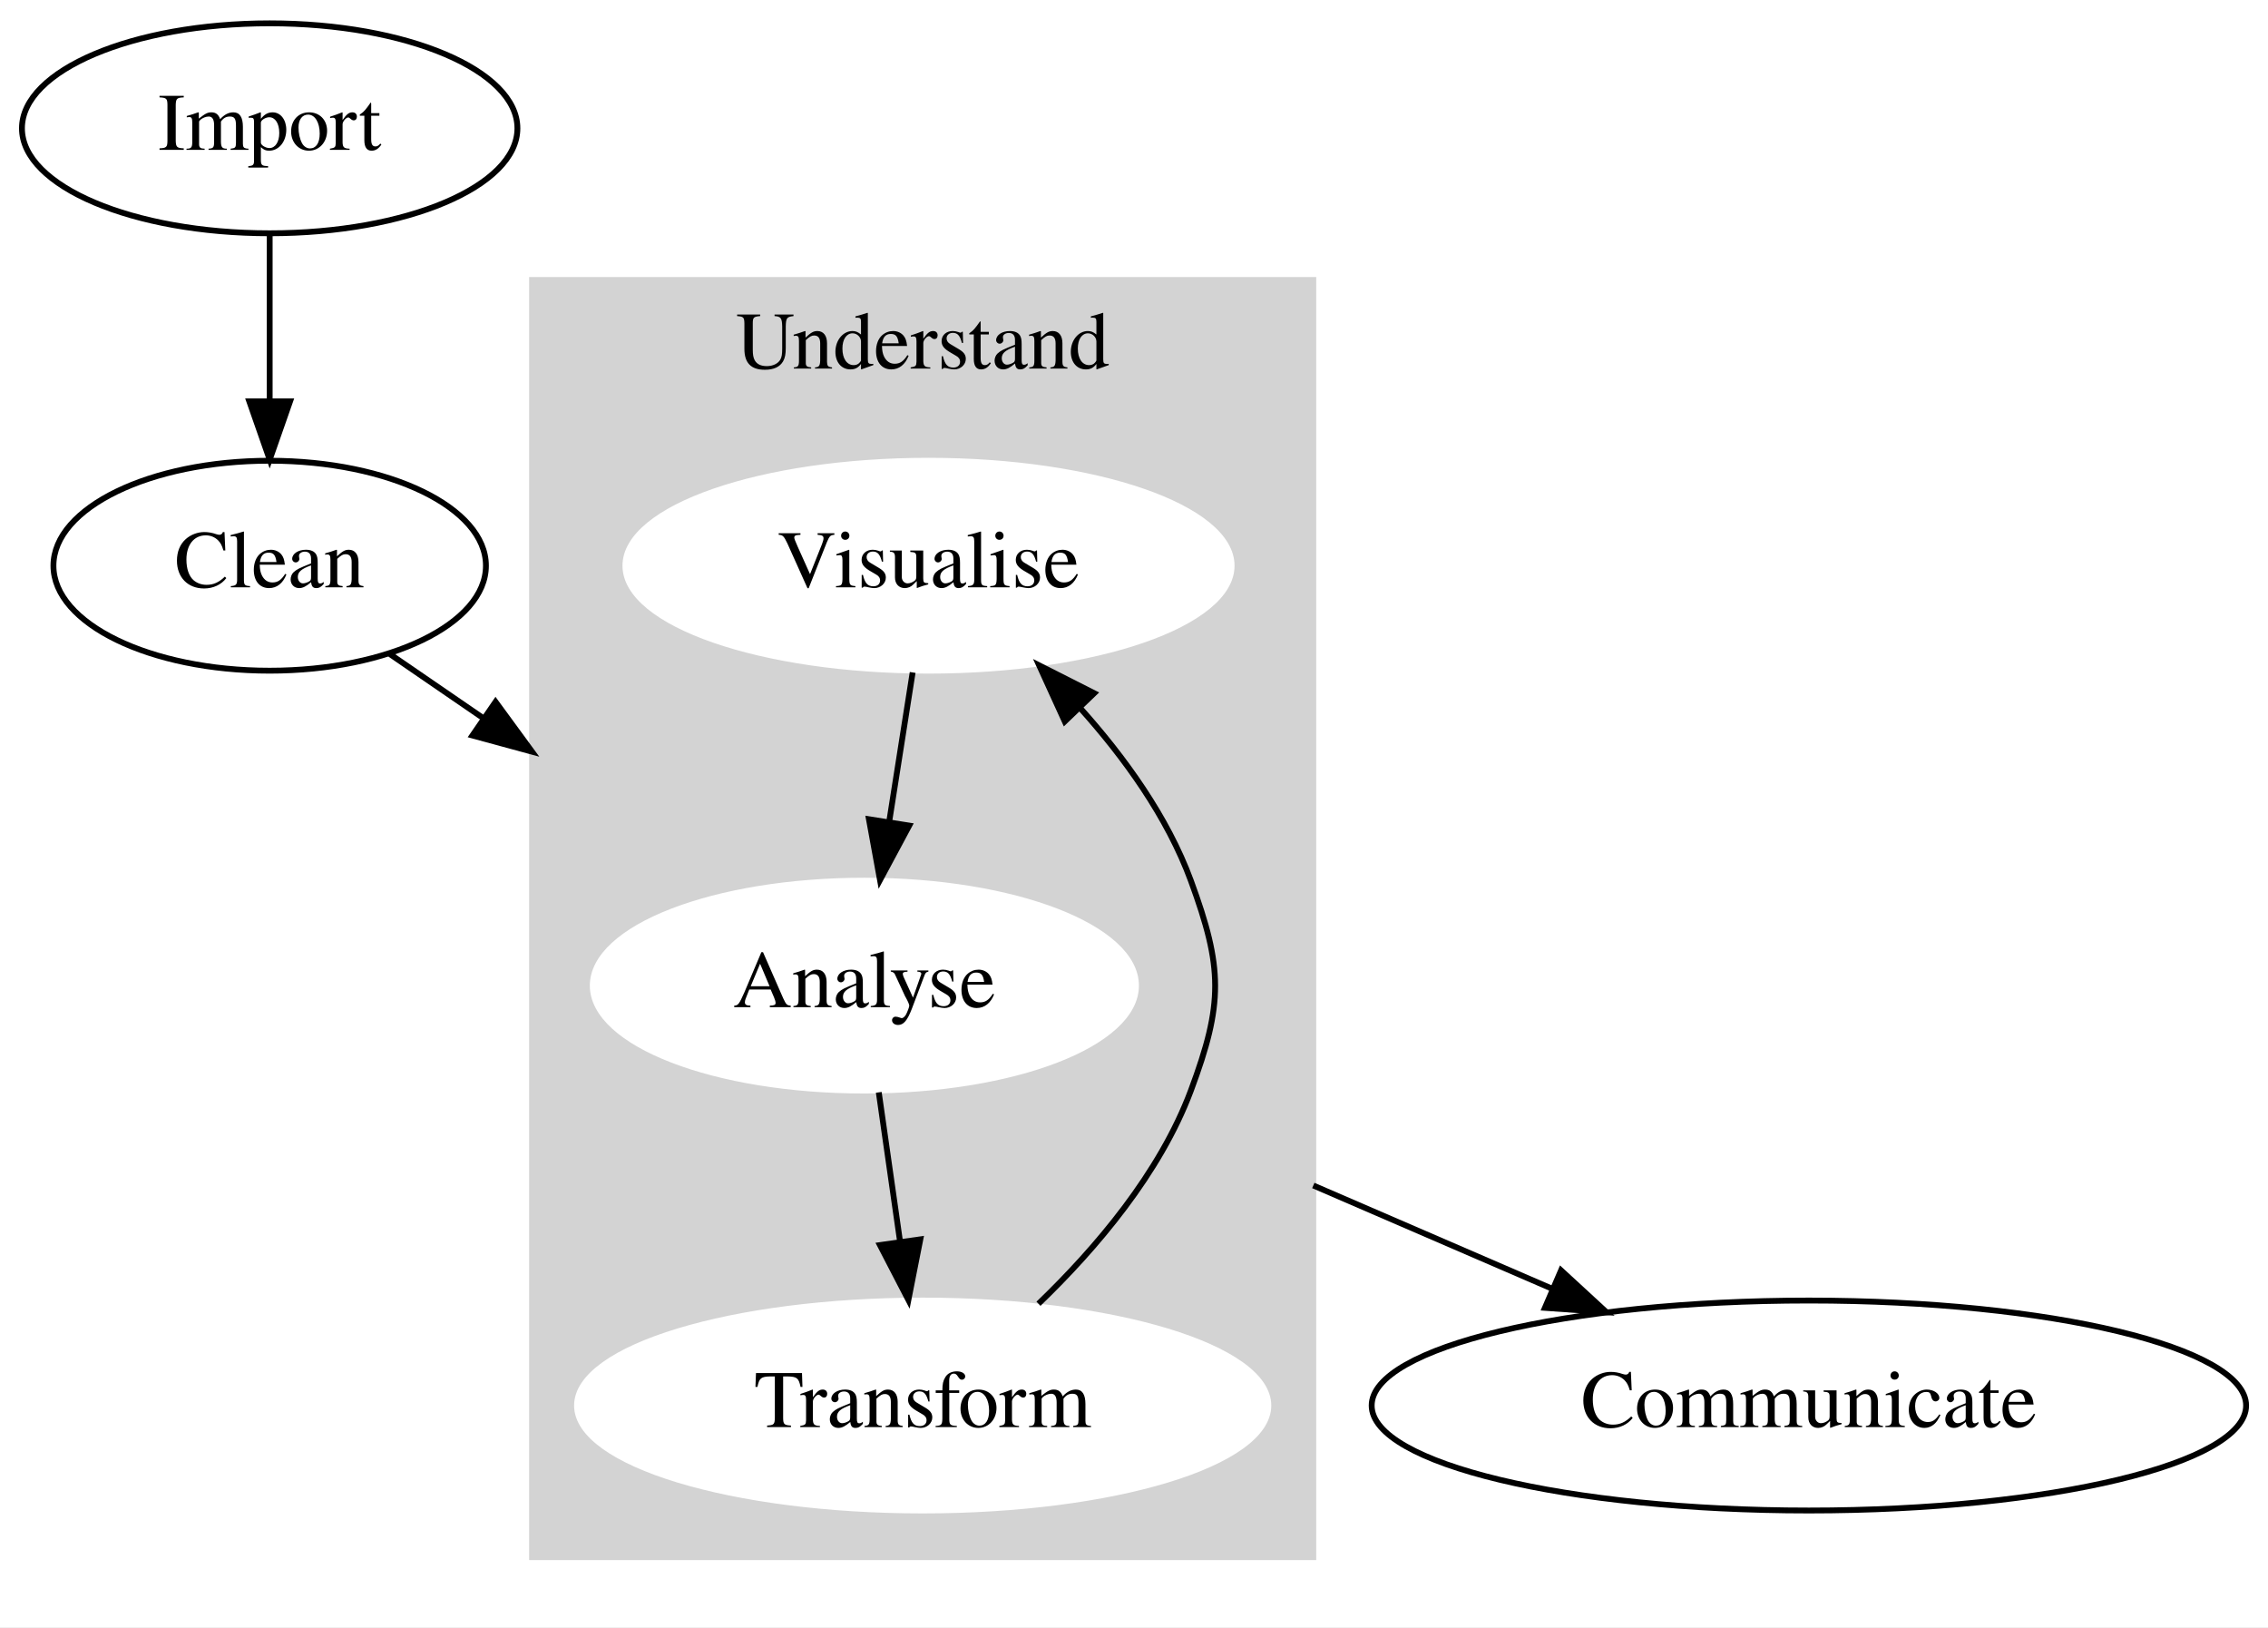
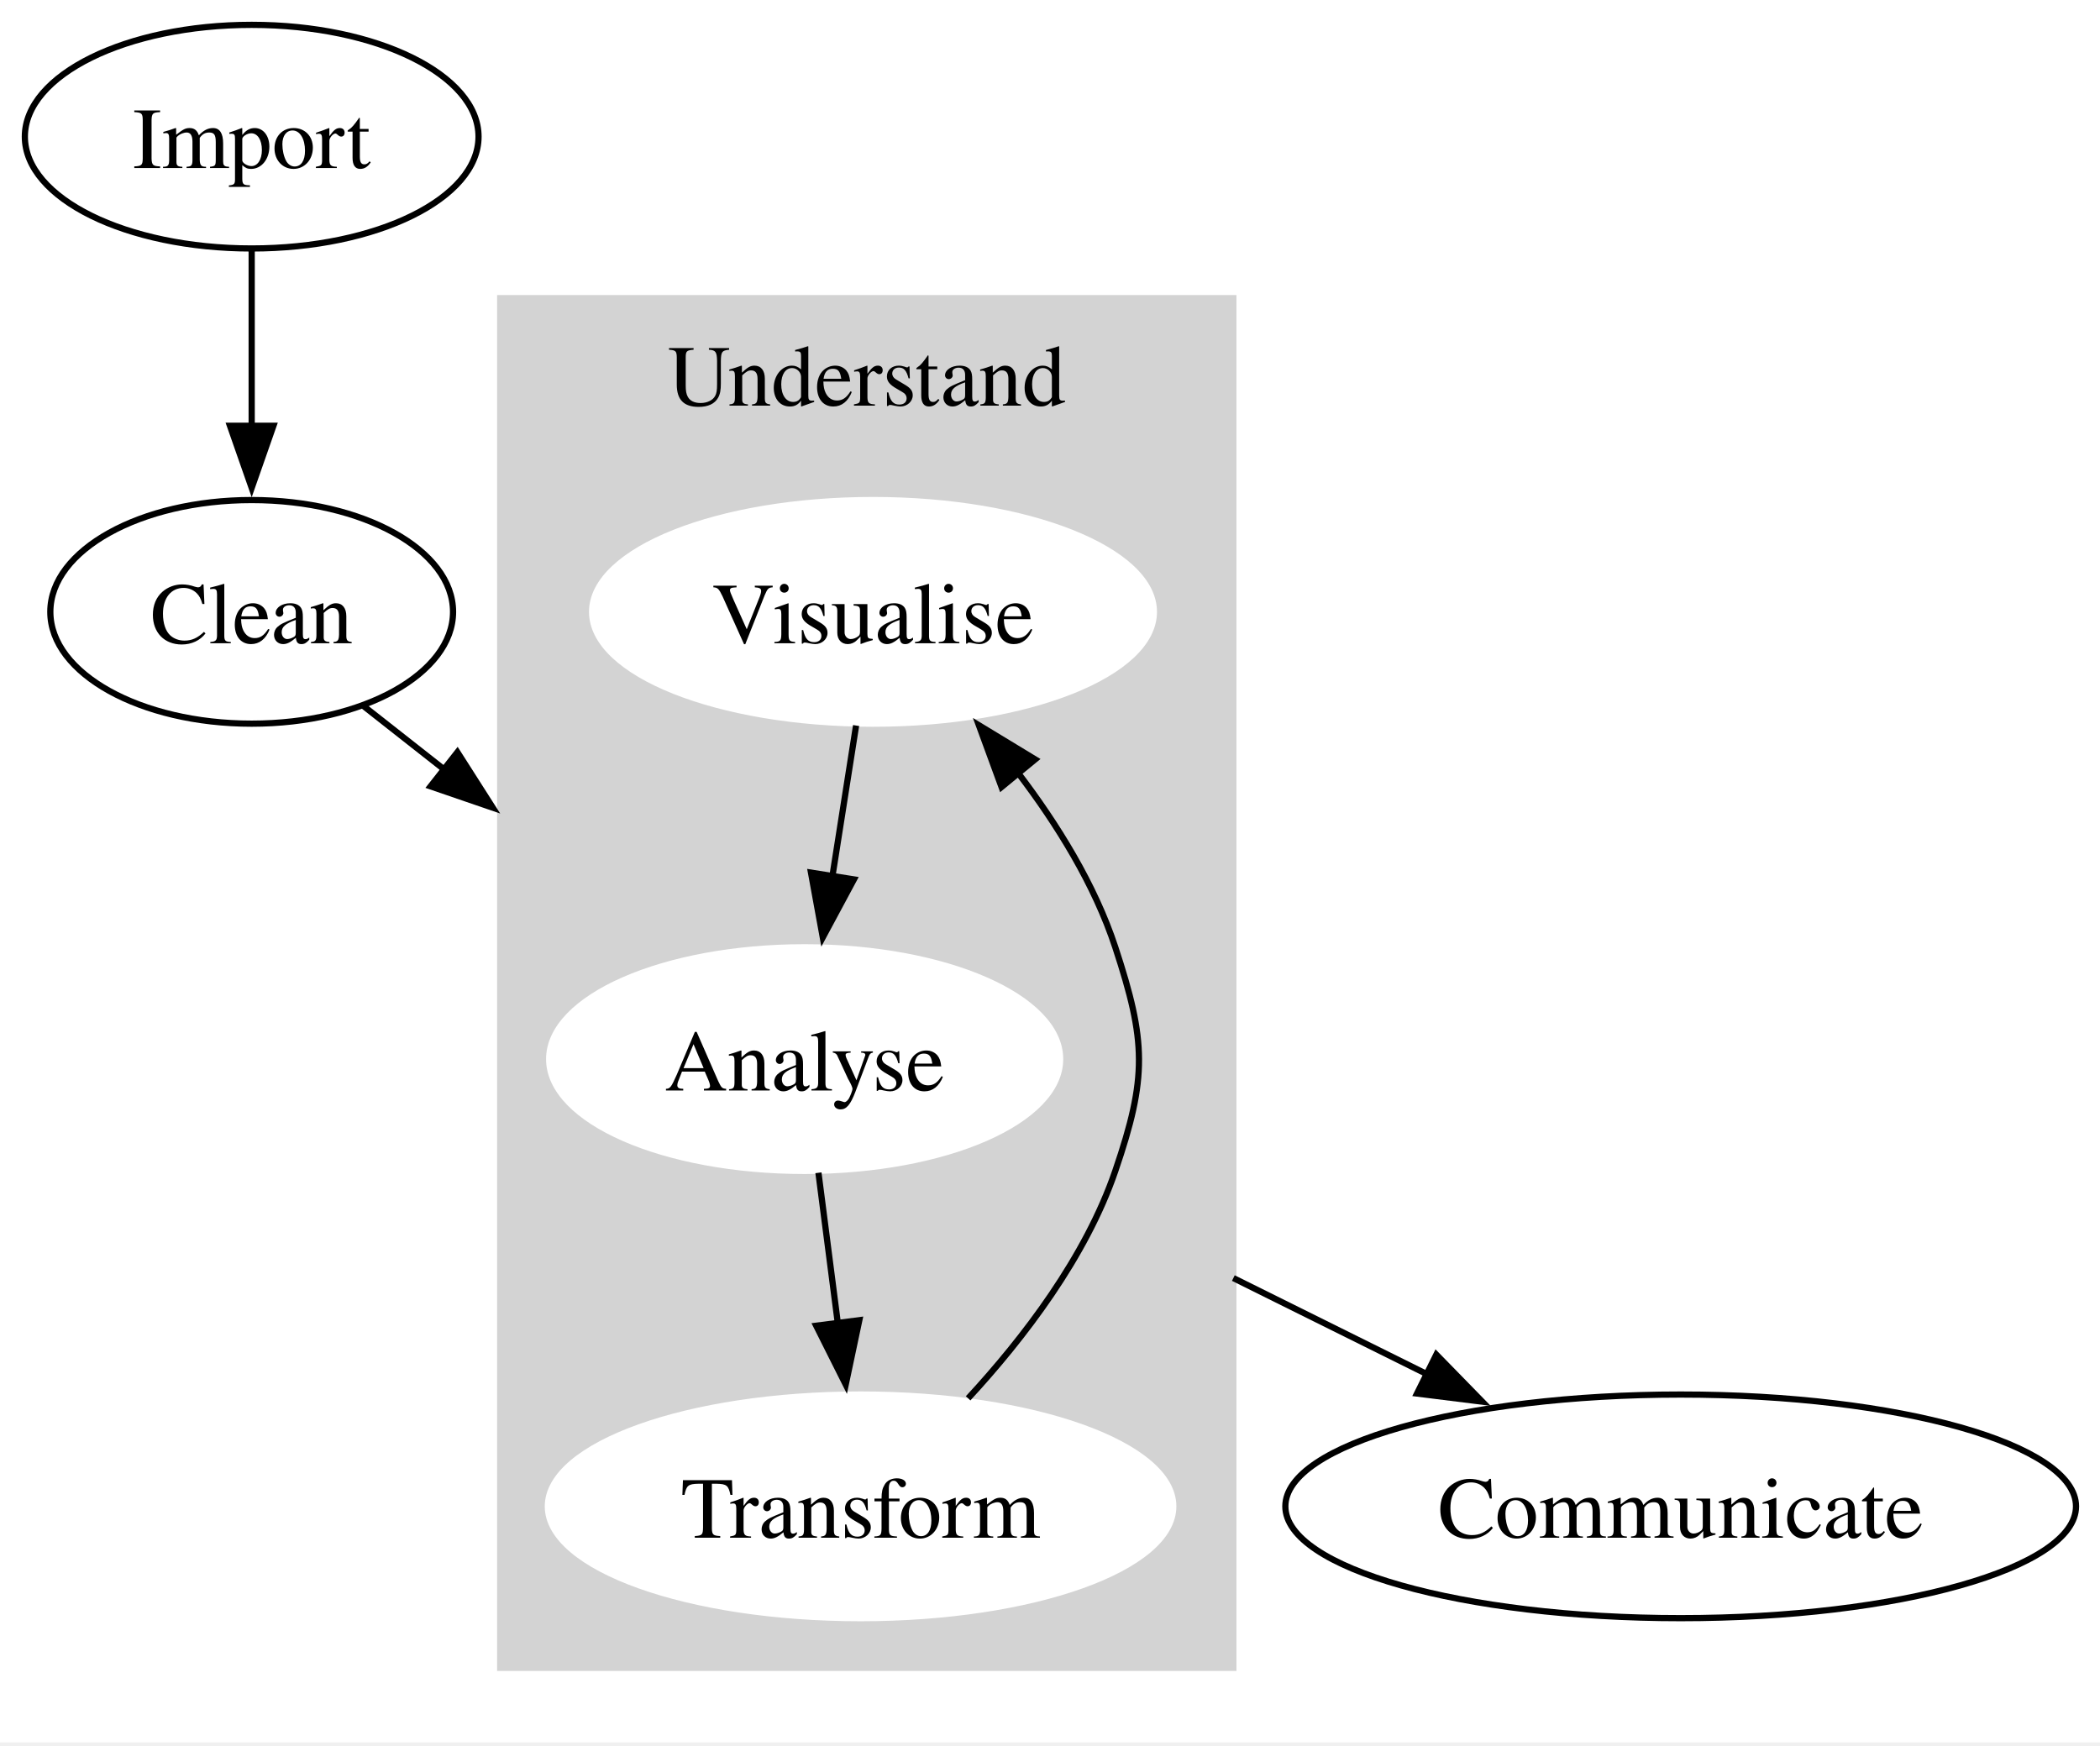
- <svg xmlns="http://www.w3.org/2000/svg" width="389pt" height="279pt" viewBox="0.00 0.00 388.99 279.00">
-   <g id="graph0" class="graph" transform="scale(1 1) rotate(0) translate(4 275)">
-     <polygon fill="white" stroke="transparent" points="-4,4 -4,-275 384.99,-275 384.99,4 -4,4" />
+ <svg xmlns="http://www.w3.org/2000/svg" width="338pt" height="281pt" viewBox="0.00 0.00 338.00 281.00">
+   <g id="graph0" class="graph" transform="scale(1 1) rotate(0) translate(4 276.5)">
+     <polygon fill="white" stroke="none" points="-4,4 -4,-276.5 334.14,-276.5 334.14,4 -4,4" />
    <g id="clust1" class="cluster">
-       <polygon fill="lightgrey" stroke="lightgrey" points="87.25,-8 87.25,-227 221.25,-227 221.25,-8 87.25,-8" />
-       <text text-anchor="middle" x="154.25" y="-211.8" font-family="Times,serif" font-size="14.00">Understand</text>
+       <polygon fill="lightgrey" stroke="lightgrey" points="76.51,-8 76.51,-228.5 194.51,-228.5 194.51,-8 76.51,-8" />
+       <text xml:space="preserve" text-anchor="middle" x="135.51" y="-211.2" font-family="Times,serif" font-size="14.00">Understand</text>
    </g>
    <g id="node1" class="node">
-       <ellipse fill="none" stroke="black" cx="42.25" cy="-253" rx="42.49" ry="18" />
-       <text text-anchor="middle" x="42.25" y="-249.3" font-family="Times,serif" font-size="14.00">Import</text>
+       <ellipse fill="none" stroke="black" cx="36.51" cy="-254.5" rx="36.51" ry="18" />
+       <text xml:space="preserve" text-anchor="middle" x="36.51" y="-249.45" font-family="Times,serif" font-size="14.00">Import</text>
    </g>
    <g id="node2" class="node">
-       <ellipse fill="none" stroke="black" cx="42.25" cy="-178" rx="37.09" ry="18" />
-       <text text-anchor="middle" x="42.25" y="-174.3" font-family="Times,serif" font-size="14.00">Clean</text>
+       <ellipse fill="none" stroke="black" cx="36.51" cy="-178" rx="32.41" ry="18" />
+       <text xml:space="preserve" text-anchor="middle" x="36.51" y="-172.95" font-family="Times,serif" font-size="14.00">Clean</text>
    </g>
    <g id="edge1" class="edge">
-       <path fill="none" stroke="black" d="M42.25,-234.7C42.25,-226.25 42.25,-215.87 42.25,-206.37" />
-       <polygon fill="black" stroke="black" points="45.75,-206.18 42.25,-196.18 38.75,-206.18 45.75,-206.18" />
+       <path fill="none" stroke="black" d="M36.51,-236.22C36.51,-227.82 36.51,-217.49 36.51,-207.93" />
+       <polygon fill="black" stroke="black" points="40.01,-207.96 36.51,-197.96 33.01,-207.96 40.01,-207.96" />
    </g>
    <g id="node4" class="node">
-       <ellipse fill="white" stroke="white" cx="144.25" cy="-106" rx="46.59" ry="18" />
-       <text text-anchor="middle" x="144.25" y="-102.3" font-family="Times,serif" font-size="14.00">Analyse</text>
+       <ellipse fill="white" stroke="white" cx="125.51" cy="-106" rx="41.12" ry="18" />
+       <text xml:space="preserve" text-anchor="middle" x="125.51" y="-100.95" font-family="Times,serif" font-size="14.00">Analyse</text>
    </g>
    <g id="edge5" class="edge">
-       <path fill="none" stroke="black" d="M62.89,-162.83C67.72,-159.52 73.13,-155.8 78.8,-151.92" />
-       <polygon fill="black" stroke="black" points="80.99,-154.66 87.25,-146.11 77.02,-148.89 80.99,-154.66" />
+       <path fill="none" stroke="black" d="M54.52,-162.83C58.57,-159.65 63.08,-156.1 67.81,-152.38" />
+       <polygon fill="black" stroke="black" points="69.62,-155.41 75.32,-146.47 65.3,-149.91 69.62,-155.41" />
    </g>
    <g id="node3" class="node">
-       <ellipse fill="white" stroke="white" cx="155.25" cy="-178" rx="51.99" ry="18" />
-       <text text-anchor="middle" x="155.25" y="-174.3" font-family="Times,serif" font-size="14.00">Visualise</text>
+       <ellipse fill="white" stroke="white" cx="136.51" cy="-178" rx="45.21" ry="18" />
+       <text xml:space="preserve" text-anchor="middle" x="136.51" y="-172.95" font-family="Times,serif" font-size="14.00">Visualise</text>
    </g>
    <g id="edge2" class="edge">
-       <path fill="none" stroke="black" d="M152.53,-159.7C151.31,-151.98 149.86,-142.71 148.51,-134.11" />
-       <polygon fill="black" stroke="black" points="151.94,-133.44 146.93,-124.1 145.03,-134.53 151.94,-133.44" />
+       <path fill="none" stroke="black" d="M133.79,-159.7C132.63,-152.32 131.25,-143.52 129.95,-135.25" />
+       <polygon fill="black" stroke="black" points="133.44,-134.93 128.43,-125.6 126.53,-136.02 133.44,-134.93" />
    </g>
    <g id="node5" class="node">
-       <ellipse fill="white" stroke="white" cx="154.25" cy="-34" rx="59.29" ry="18" />
-       <text text-anchor="middle" x="154.25" y="-30.3" font-family="Times,serif" font-size="14.00">Transform</text>
+       <ellipse fill="white" stroke="white" cx="134.51" cy="-34" rx="50.33" ry="18" />
+       <text xml:space="preserve" text-anchor="middle" x="134.51" y="-28.95" font-family="Times,serif" font-size="14.00">Transform</text>
    </g>
    <g id="edge3" class="edge">
-       <path fill="none" stroke="black" d="M146.72,-87.7C147.82,-79.98 149.14,-70.71 150.37,-62.11" />
-       <polygon fill="black" stroke="black" points="153.85,-62.5 151.8,-52.1 146.92,-61.51 153.85,-62.5" />
+       <path fill="none" stroke="black" d="M127.73,-87.7C128.68,-80.32 129.81,-71.52 130.88,-63.25" />
+       <polygon fill="black" stroke="black" points="134.31,-63.97 132.12,-53.61 127.37,-63.08 134.31,-63.97" />
    </g>
    <g id="node6" class="node">
-       <ellipse fill="none" stroke="black" cx="306.25" cy="-34" rx="74.99" ry="18" />
-       <text text-anchor="middle" x="306.25" y="-30.3" font-family="Times,serif" font-size="14.00">Communicate</text>
+       <ellipse fill="none" stroke="black" cx="266.51" cy="-34" rx="63.63" ry="18" />
+       <text xml:space="preserve" text-anchor="middle" x="266.51" y="-28.95" font-family="Times,serif" font-size="14.00">Communicate</text>
    </g>
    <g id="edge6" class="edge">
-       <path fill="none" stroke="black" d="M221.25,-71.73C235.24,-65.68 249.39,-59.57 262.02,-54.11" />
-       <polygon fill="black" stroke="black" points="263.74,-57.18 271.54,-50 260.97,-50.75 263.74,-57.18" />
+       <path fill="none" stroke="black" d="M194.51,-70.75C205.23,-65.42 215.99,-60.08 225.81,-55.21" />
+       <polygon fill="black" stroke="black" points="227.18,-58.43 234.58,-50.85 224.07,-52.16 227.18,-58.43" />
    </g>
    <g id="edge4" class="edge">
-       <path fill="none" stroke="black" d="M174.11,-51.45C184,-60.97 194.96,-73.85 200.25,-88 205.84,-102.99 205.76,-108.98 200.25,-124 196.23,-134.93 188.85,-145.15 181.22,-153.64" />
-       <polygon fill="black" stroke="black" points="178.62,-151.29 174.22,-160.92 183.67,-156.14 178.62,-151.29" />
+       <path fill="none" stroke="black" d="M151.82,-51.39C160.76,-61.07 170.77,-74.13 175.51,-88 180.68,-103.14 180.5,-108.8 175.51,-124 172.2,-134.09 166.14,-143.85 159.78,-152.18" />
+       <polygon fill="black" stroke="black" points="157.2,-149.8 153.55,-159.75 162.61,-154.25 157.2,-149.8" />
    </g>
  </g>
</svg>
